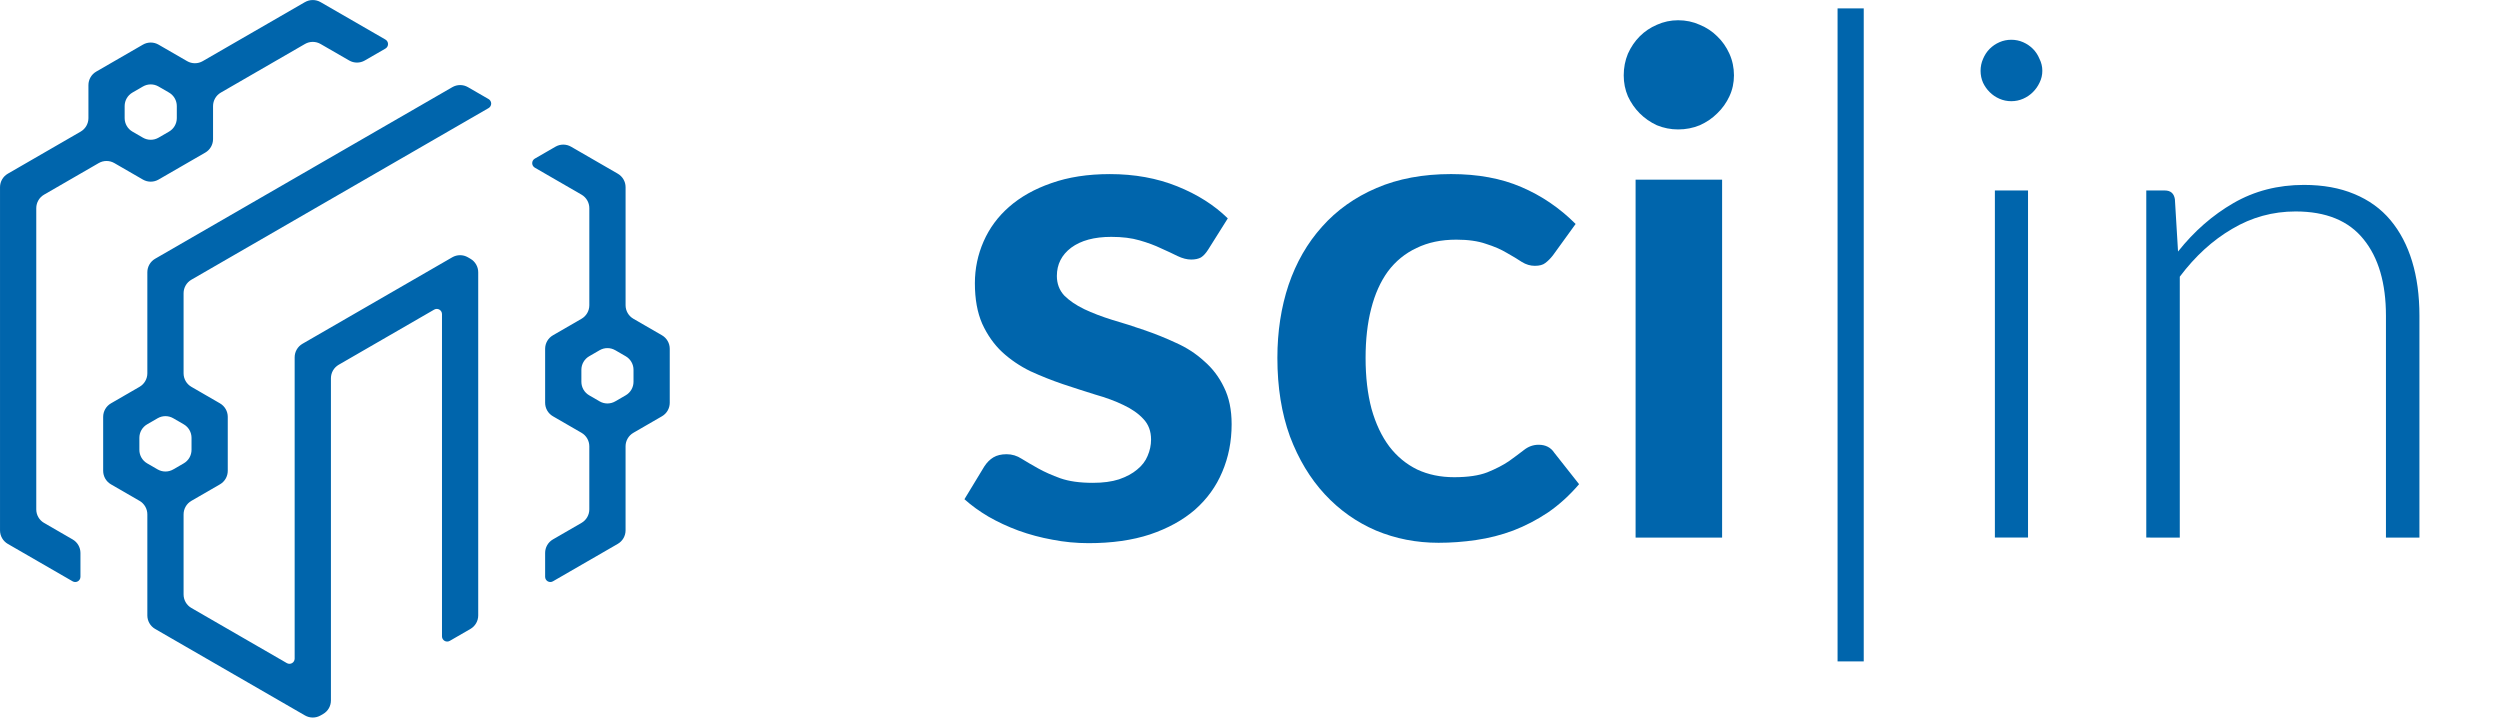
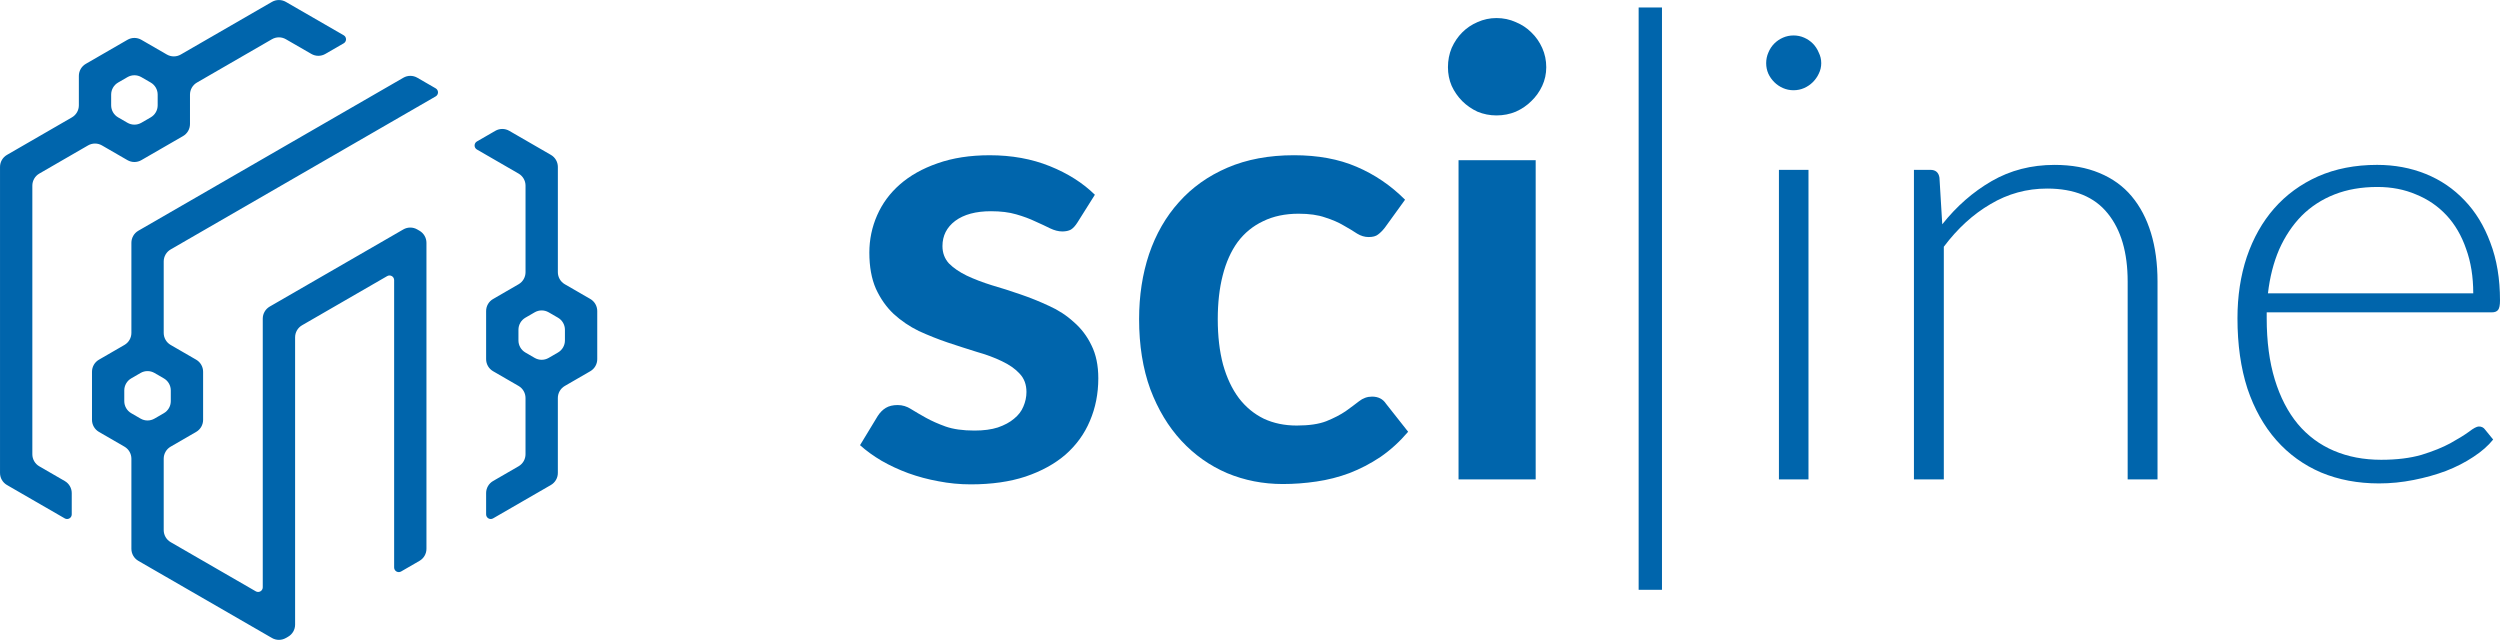
- <svg xmlns="http://www.w3.org/2000/svg" width="146.951mm" height="42.177mm" viewBox="0 0 146.951 42.177" version="1.1" id="svg8">
+ <svg xmlns="http://www.w3.org/2000/svg" width="164.79mm" height="42.177mm" viewBox="0 0 164.79 42.177" version="1.1" id="svg8">
  <defs id="defs2">
    </defs>
  <g id="layer1" transform="translate(-25.58203,-19.09881)">
    <path id="path968" style="fill:#0065ac;fill-opacity:1;fill-rule:evenodd;stroke:none;stroke-width:0.07px;stroke-linecap:butt;stroke-linejoin:miter;stroke-opacity:1" d="m 43.509,19.222 -6.011,3.471 a 0.916,0.916 0.001 0 1 -0.917,-1.8e-5 l -1.681,-0.971 a 0.916,0.916 179.997 0 0 -0.916,5.4e-5 l -2.746,1.586 a 0.917,0.917 119.995 0 0 -0.458,0.794 v 1.94 a 0.917,0.917 119.995 0 1 -0.458,0.794 l -4.281,2.473 a 0.917,0.917 119.995 0 0 -0.458,0.794 v 18.057 2.115 a 0.917,0.917 60.01 0 0 0.458,0.794 l 0.916,0.529 a 2286.869,2286.869 30.007 0 0 0.916,0.529 l 1.98,1.143 a 0.306,0.306 149.997 0 0 0.458,-0.265 l 0,-1.403 a 0.917,0.917 60.018 0 0 -0.458,-0.794 l -1.681,-0.972 a 0.917,0.917 60.018 0 1 -0.458,-0.794 v -17.707 a 0.917,0.917 119.991 0 1 0.458,-0.794 l 3.214,-1.857 a 0.916,0.916 179.993 0 1 0.916,-1.15e-4 l 1.681,0.971 a 0.917,0.917 0.003 0 0 0.917,5.2e-5 l 2.747,-1.586 a 0.916,0.916 120.001 0 0 0.458,-0.794 v -1.94 a 0.917,0.917 119.99 0 1 0.458,-0.794 l 4.945,-2.857 a 0.916,0.916 179.983 0 1 0.917,-2.74e-4 l 1.683,0.971 a 0.917,0.917 179.99 0 0 0.917,-1.52e-4 l 1.214,-0.701 a 0.306,0.306 89.995 0 0 -4.8e-5,-0.529 l -3.814,-2.201 a 0.917,0.917 179.996 0 0 -0.917,6.2e-5 z m -8.609,4.961 0.617,0.357 a 0.917,0.917 60.021 0 1 0.458,0.794 v 0.707 a 0.917,0.917 119.979 0 1 -0.458,0.794 l -0.617,0.357 a 0.915,0.915 0 0 1 -0.916,0 l -0.617,-0.357 a 0.917,0.917 60.021 0 1 -0.458,-0.794 v -0.707 a 0.917,0.917 119.979 0 1 0.458,-0.794 l 0.617,-0.357 a 0.915,0.915 0 0 1 0.916,0 z m 17.271,0.039 -17.47,10.086 a 0.917,0.917 120 0 0 -0.458,0.794 v 5.94 a 0.917,0.917 119.982 0 1 -0.458,0.794 l -1.681,0.972 a 0.917,0.917 119.982 0 0 -0.458,0.794 l 0,3.172 a 0.917,0.917 60.018 0 0 0.458,0.794 l 1.681,0.972 a 0.917,0.917 60.018 0 1 0.458,0.794 v 5.94 a 0.917,0.917 60.01 0 0 0.458,0.794 l 0.916,0.529 a 2863.006,2863.006 30.01 0 0 0.916,0.529 l 6.976,4.027 a 0.917,0.917 0.009 0 0 0.917,1.4e-4 l 0.15,-0.086 a 0.916,0.916 120.009 0 0 0.458,-0.794 l 0,-18.94 A 0.917,0.917 119.994 0 1 45.491,40.54 l 5.613,-3.242 A 0.305,0.305 29.994 0 1 51.562,37.562 v 18.942 a 0.305,0.305 29.998 0 0 0.458,0.265 l 1.214,-0.701 a 0.917,0.917 119.998 0 0 0.458,-0.794 V 35.103 a 0.918,0.918 60.03 0 0 -0.458,-0.794 l -0.15,-0.087 a 0.915,0.915 0.029 0 0 -0.916,-4.57e-4 l -8.808,5.086 a 0.917,0.917 119.998 0 0 -0.458,0.794 V 57.813 a 0.305,0.305 150.006 0 1 -0.458,0.264 L 36.831,54.835 a 0.917,0.917 60.006 0 1 -0.458,-0.794 v -4.707 a 0.917,0.917 119.982 0 1 0.458,-0.794 l 1.681,-0.972 a 0.917,0.917 119.982 0 0 0.458,-0.794 v -3.172 a 0.917,0.917 60.018 0 0 -0.458,-0.794 l -1.681,-0.972 a 0.917,0.917 60.018 0 1 -0.458,-0.794 v -4.707 a 0.917,0.917 119.998 0 1 0.458,-0.794 L 54.302,25.452 a 0.306,0.306 90 0 0 2e-6,-0.529 l -1.214,-0.701 a 0.916,0.916 0.003 0 0 -0.917,-4.1e-5 z m 6.062,3.5 -1.216,0.702 a 0.306,0.306 90.019 0 0 -1.79e-4,0.529 l 2.748,1.588 a 0.917,0.917 60.01 0 1 0.458,0.794 v 5.707 a 0.917,0.917 119.982 0 1 -0.458,0.794 l -1.681,0.972 A 0.917,0.917 119.982 0 0 57.625,39.601 v 3.172 a 0.917,0.917 60.018 0 0 0.458,0.794 l 1.681,0.972 a 0.917,0.917 60.018 0 1 0.458,0.794 l 0,3.707 a 0.917,0.917 119.982 0 1 -0.458,0.794 l -1.681,0.972 A 0.917,0.917 119.982 0 0 57.625,51.601 v 1.403 a 0.305,0.305 29.998 0 0 0.458,0.265 l 3.812,-2.201 a 0.917,0.917 119.998 0 0 0.458,-0.794 v -4.94 a 0.917,0.917 119.982 0 1 0.458,-0.794 l 1.681,-0.972 a 0.917,0.917 119.982 0 0 0.458,-0.794 V 39.601 A 0.917,0.917 60.018 0 0 64.493,38.807 L 62.812,37.835 a 0.917,0.917 60.018 0 1 -0.458,-0.794 l 0,-6.94 A 0.917,0.917 60.005 0 0 61.895,29.308 L 59.15,27.722 a 0.917,0.917 0.015 0 0 -0.917,-2.32e-4 z m 3.512,11.961 0.617,0.357 a 0.917,0.917 60.021 0 1 0.458,0.794 l 0,0.707 a 0.917,0.917 119.979 0 1 -0.458,0.794 l -0.617,0.357 a 0.914,0.914 0.016 0 1 -0.916,-2.53e-4 L 60.214,42.335 a 0.918,0.918 60.037 0 1 -0.458,-0.794 v -0.707 a 0.918,0.918 119.963 0 1 0.458,-0.794 l 0.615,-0.356 a 0.914,0.914 179.984 0 1 0.916,-2.53e-4 z m -25.98,4 0.617,0.357 a 0.917,0.917 60.021 0 1 0.458,0.794 v 0.707 a 0.917,0.917 119.979 0 1 -0.458,0.794 l -0.617,0.357 a 0.915,0.915 180 0 1 -0.916,0 l -0.617,-0.357 a 0.917,0.917 60.021 0 1 -0.458,-0.794 v -0.707 a 0.917,0.917 119.979 0 1 0.458,-0.794 l 0.617,-0.357 a 0.915,0.915 0 0 1 0.916,0 z" />
    <g aria-label="sci|ine" id="text897" style="font-size:41.009px;line-height:19.223px;font-family:Lato;-inkscape-font-specification:Lato;letter-spacing:0px;word-spacing:0px;fill:#0065ac;stroke-width:0.265px">
      <path d="m 96.605,33.76 q -0.205,0.328 -0.431,0.472 -0.226,0.123 -0.574,0.123 -0.369,0 -0.8,-0.205 -0.41,-0.205 -0.964,-0.451 -0.554,-0.267 -1.271,-0.472 -0.697,-0.205 -1.661,-0.205 -1.497,0 -2.358,0.636 -0.841,0.636 -0.841,1.661 0,0.677 0.431,1.148 0.451,0.451 1.169,0.8 0.738,0.349 1.661,0.636 0.923,0.267 1.866,0.595 0.964,0.328 1.886,0.759 0.923,0.41 1.64,1.066 0.738,0.636 1.169,1.538 0.451,0.902 0.451,2.173 0,1.517 -0.554,2.809 -0.533,1.271 -1.599,2.214 -1.066,0.923 -2.645,1.456 -1.558,0.513 -3.609,0.513 -1.087,0 -2.132,-0.205 -1.025,-0.185 -1.989,-0.533 -0.943,-0.349 -1.763,-0.82 -0.8,-0.472 -1.415,-1.025 l 1.169,-1.927 q 0.226,-0.349 0.533,-0.533 0.308,-0.185 0.779,-0.185 0.472,0 0.882,0.267 0.431,0.267 0.984,0.574 0.554,0.308 1.292,0.574 0.759,0.267 1.907,0.267 0.902,0 1.538,-0.205 0.656,-0.226 1.066,-0.574 0.431,-0.349 0.615,-0.8 0.205,-0.472 0.205,-0.964 0,-0.738 -0.451,-1.21 -0.431,-0.472 -1.169,-0.82 -0.718,-0.349 -1.661,-0.615 -0.923,-0.287 -1.907,-0.615 -0.964,-0.328 -1.907,-0.759 -0.923,-0.451 -1.661,-1.128 -0.718,-0.677 -1.169,-1.661 -0.431,-0.984 -0.431,-2.379 0,-1.292 0.513,-2.461 0.513,-1.169 1.497,-2.03 1.005,-0.882 2.481,-1.394 1.497,-0.533 3.445,-0.533 2.173,0 3.957,0.718 1.784,0.718 2.973,1.886 z" style="font-weight:bold;-inkscape-font-specification:'Lato Bold'" id="path13706" />
      <path d="m 116.863,34.109 q -0.226,0.287 -0.451,0.451 -0.205,0.164 -0.615,0.164 -0.39,0 -0.759,-0.226 -0.369,-0.246 -0.882,-0.533 -0.513,-0.308 -1.23,-0.533 -0.697,-0.246 -1.743,-0.246 -1.333,0 -2.338,0.492 -1.005,0.472 -1.681,1.374 -0.656,0.902 -0.984,2.194 -0.328,1.271 -0.328,2.891 0,1.681 0.349,2.994 0.369,1.312 1.046,2.214 0.677,0.882 1.64,1.353 0.964,0.451 2.173,0.451 1.21,0 1.948,-0.287 0.759,-0.308 1.271,-0.656 0.513,-0.369 0.882,-0.656 0.39,-0.308 0.861,-0.308 0.615,0 0.923,0.472 l 1.456,1.845 q -0.841,0.984 -1.825,1.661 -0.984,0.656 -2.05,1.066 -1.046,0.39 -2.173,0.554 -1.107,0.164 -2.214,0.164 -1.948,0 -3.67,-0.718 -1.722,-0.738 -3.014,-2.132 -1.292,-1.394 -2.05,-3.404 -0.738,-2.03 -0.738,-4.614 0,-2.317 0.656,-4.285 0.677,-1.989 1.968,-3.424 1.292,-1.456 3.199,-2.276 1.907,-0.82 4.388,-0.82 2.358,0 4.121,0.759 1.784,0.759 3.199,2.173 z" style="font-weight:bold;-inkscape-font-specification:'Lato Bold'" id="path13708" />
      <path d="m 126.808,29.66 v 21.038 h -5.085 V 29.66 Z m 0.697,-6.131 q 0,0.656 -0.267,1.23 -0.267,0.574 -0.718,1.005 -0.431,0.431 -1.025,0.697 -0.595,0.246 -1.271,0.246 -0.656,0 -1.251,-0.246 -0.574,-0.267 -1.005,-0.697 -0.431,-0.431 -0.697,-1.005 -0.246,-0.574 -0.246,-1.23 0,-0.677 0.246,-1.271 0.267,-0.595 0.697,-1.025 0.431,-0.431 1.005,-0.677 0.595,-0.267 1.251,-0.267 0.677,0 1.271,0.267 0.595,0.246 1.025,0.677 0.451,0.431 0.718,1.025 0.267,0.595 0.267,1.271 z" style="font-weight:bold;-inkscape-font-specification:'Lato Bold'" id="path13710" />
      <path d="m 133.595,19.592 h 1.538 v 38.384 h -1.538 z" style="font-weight:300;-inkscape-font-specification:'Lato Light'" id="path13712" />
      <path d="m 144.79,30.295 v 20.402 h -1.948 V 30.295 Z m 0.841,-7.033 q 0,0.369 -0.164,0.697 -0.144,0.308 -0.39,0.554 -0.246,0.246 -0.574,0.39 -0.328,0.144 -0.697,0.144 -0.369,0 -0.697,-0.144 -0.328,-0.144 -0.574,-0.39 -0.246,-0.246 -0.39,-0.554 -0.144,-0.328 -0.144,-0.697 0,-0.369 0.144,-0.697 0.144,-0.349 0.39,-0.595 0.246,-0.246 0.574,-0.39 0.328,-0.144 0.697,-0.144 0.369,0 0.697,0.144 0.328,0.144 0.574,0.39 0.246,0.246 0.39,0.595 0.164,0.328 0.164,0.697 z" style="font-weight:300;-inkscape-font-specification:'Lato Light'" id="path13714" />
      <path d="M 151.741,50.697 V 30.295 h 1.087 q 0.513,0 0.595,0.513 l 0.185,3.076 q 1.415,-1.784 3.26,-2.85 1.845,-1.066 4.142,-1.066 1.681,0 2.953,0.533 1.292,0.533 2.132,1.538 0.841,1.005 1.271,2.42 0.431,1.415 0.431,3.199 v 13.041 h -1.968 v -13.041 q 0,-2.871 -1.312,-4.49 -1.312,-1.64 -3.998,-1.64 -2.009,0 -3.732,1.025 -1.722,1.005 -3.076,2.809 v 15.337 z" style="font-weight:300;-inkscape-font-specification:'Lato Light'" id="path13716" />
      <path d="m 182.272,29.967 q 1.722,0 3.199,0.595 1.476,0.595 2.563,1.743 1.087,1.128 1.702,2.789 0.636,1.661 0.636,3.814 0,0.451 -0.123,0.615 -0.123,0.164 -0.41,0.164 h -14.845 v 0.39 q 0,2.296 0.533,4.039 0.533,1.743 1.517,2.932 0.984,1.169 2.379,1.763 1.394,0.595 3.117,0.595 1.538,0 2.666,-0.328 1.128,-0.349 1.886,-0.759 0.779,-0.431 1.23,-0.759 0.451,-0.349 0.656,-0.349 0.267,0 0.41,0.205 l 0.533,0.656 q -0.492,0.615 -1.312,1.148 -0.8,0.533 -1.804,0.923 -0.984,0.369 -2.132,0.595 -1.128,0.226 -2.276,0.226 -2.091,0 -3.814,-0.718 -1.722,-0.738 -2.953,-2.132 -1.23,-1.394 -1.907,-3.404 -0.656,-2.03 -0.656,-4.634 0,-2.194 0.615,-4.039 0.636,-1.866 1.804,-3.199 1.189,-1.353 2.891,-2.112 1.722,-0.759 3.896,-0.759 z m 0.021,1.456 q -1.579,0 -2.83,0.492 -1.251,0.492 -2.173,1.415 -0.902,0.923 -1.476,2.214 -0.554,1.292 -0.738,2.891 h 13.533 q 0,-1.64 -0.472,-2.932 -0.451,-1.312 -1.292,-2.214 -0.841,-0.902 -2.009,-1.374 -1.148,-0.492 -2.543,-0.492 z" style="font-weight:300;-inkscape-font-specification:'Lato Light'" id="path13718" />
    </g>
  </g>
</svg>
